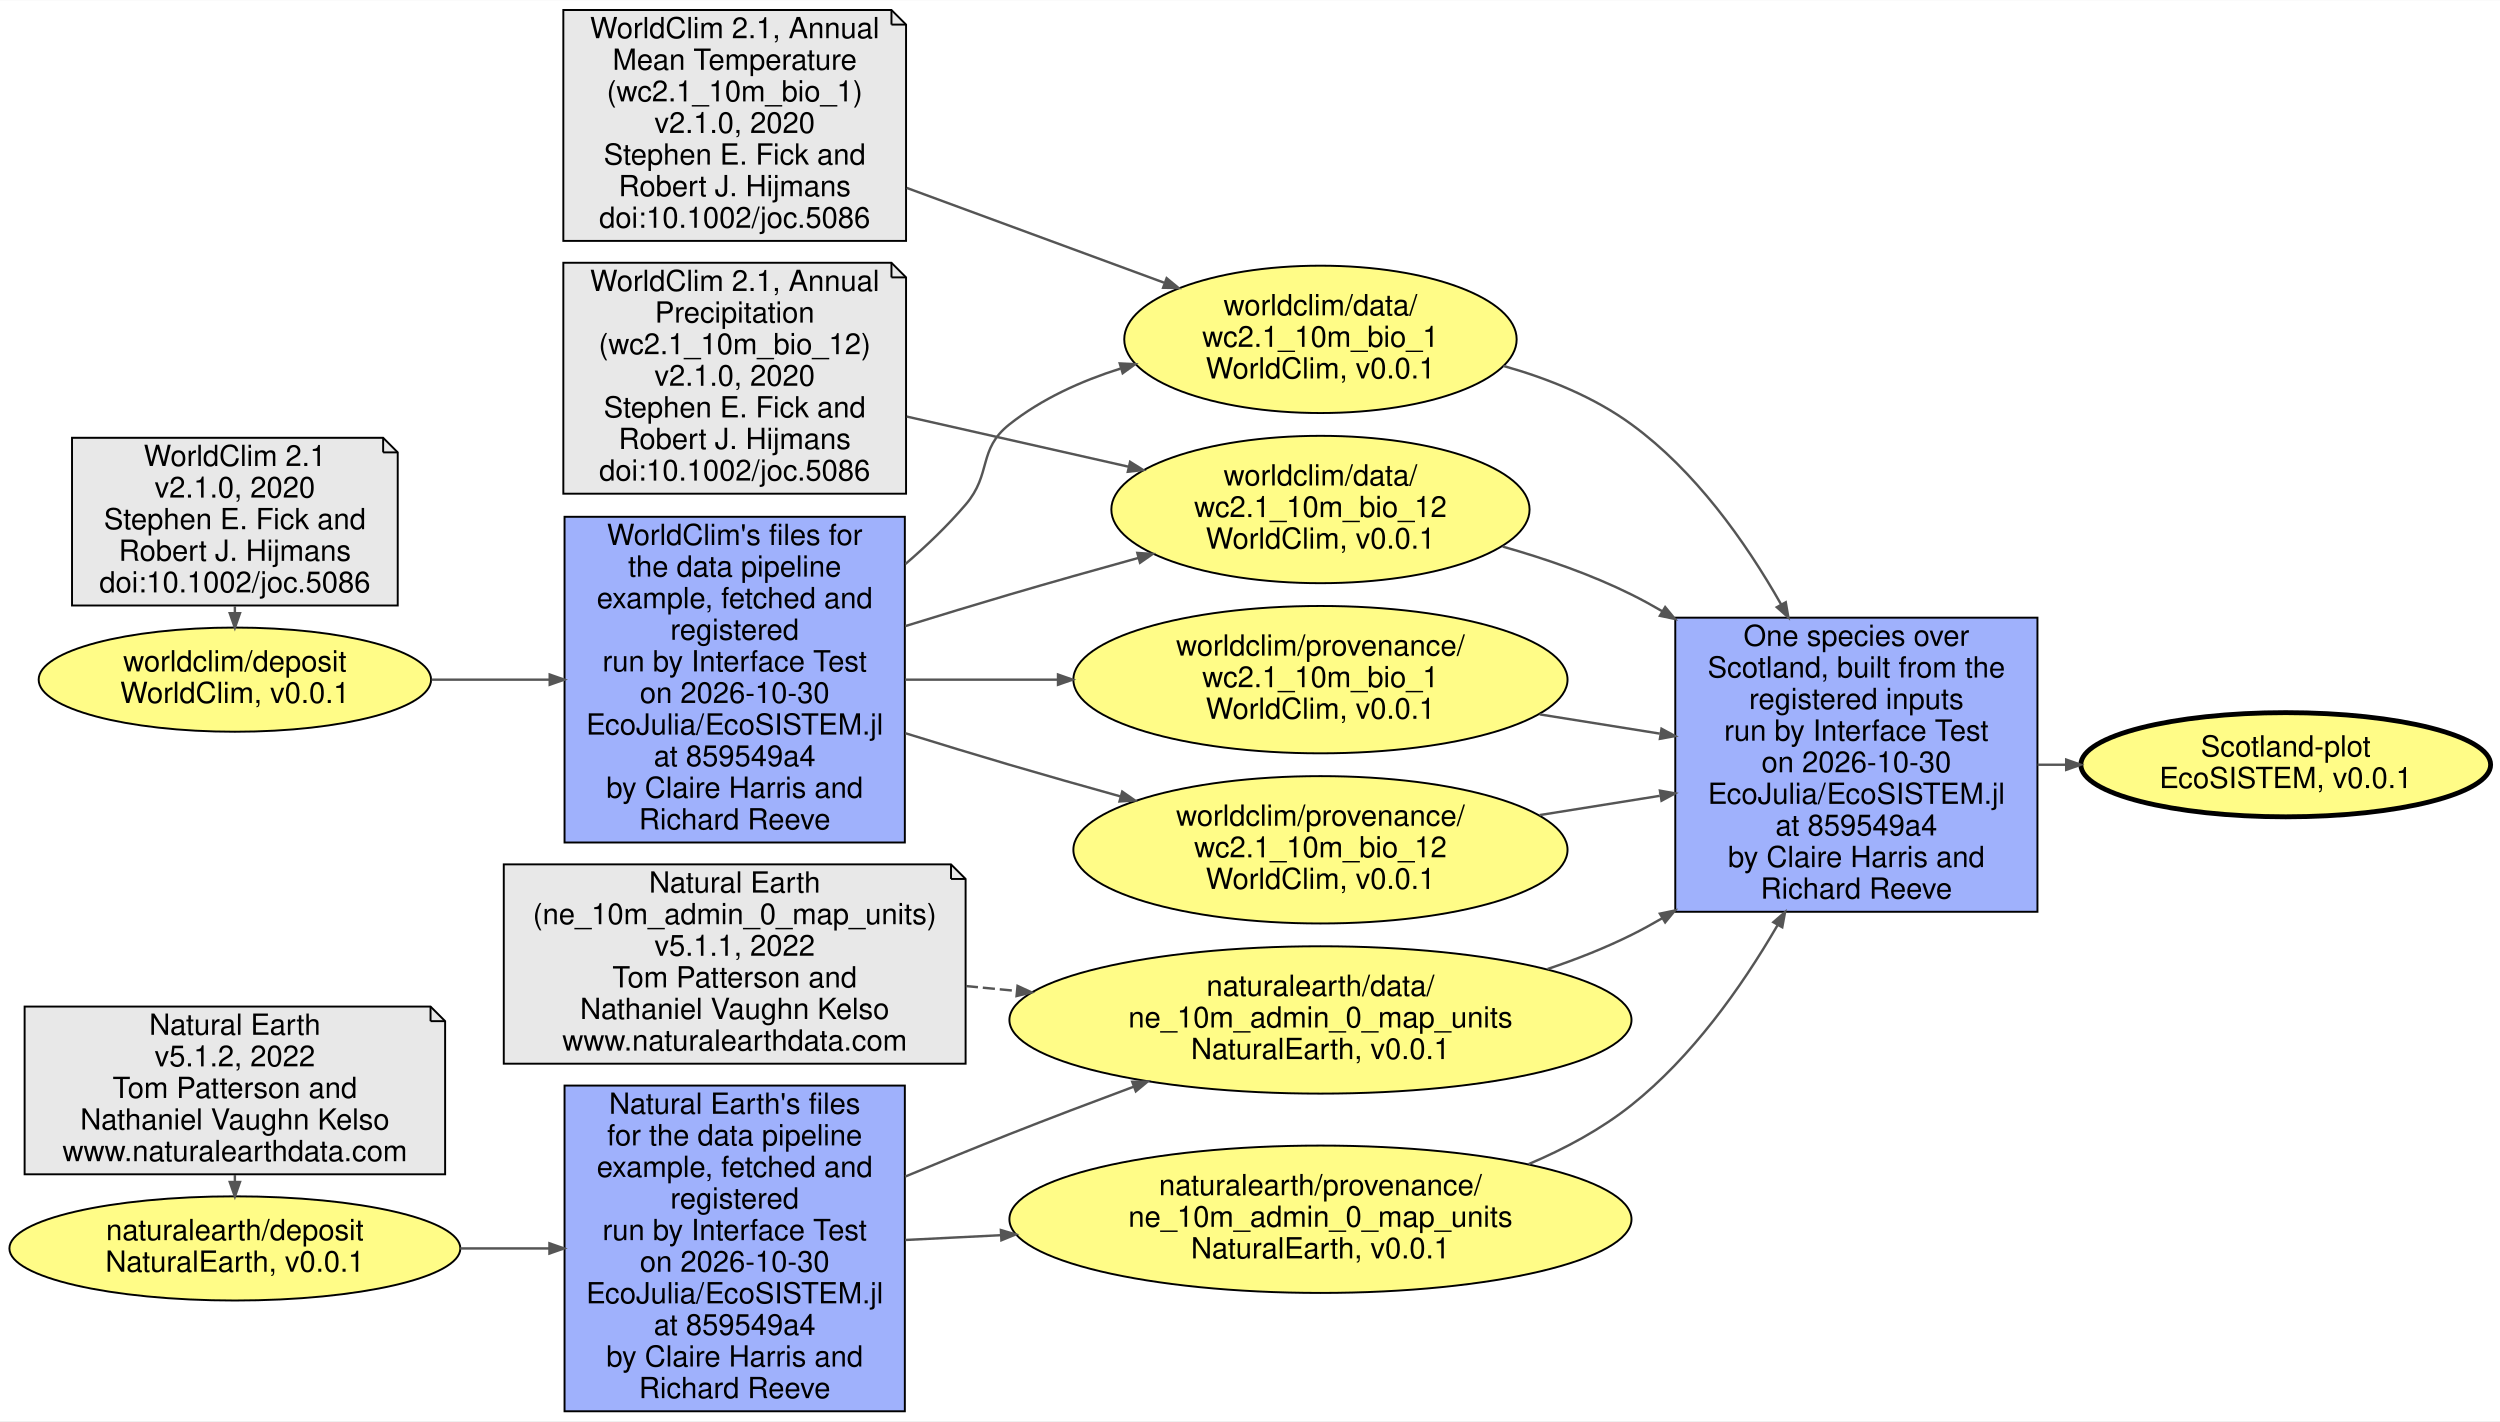
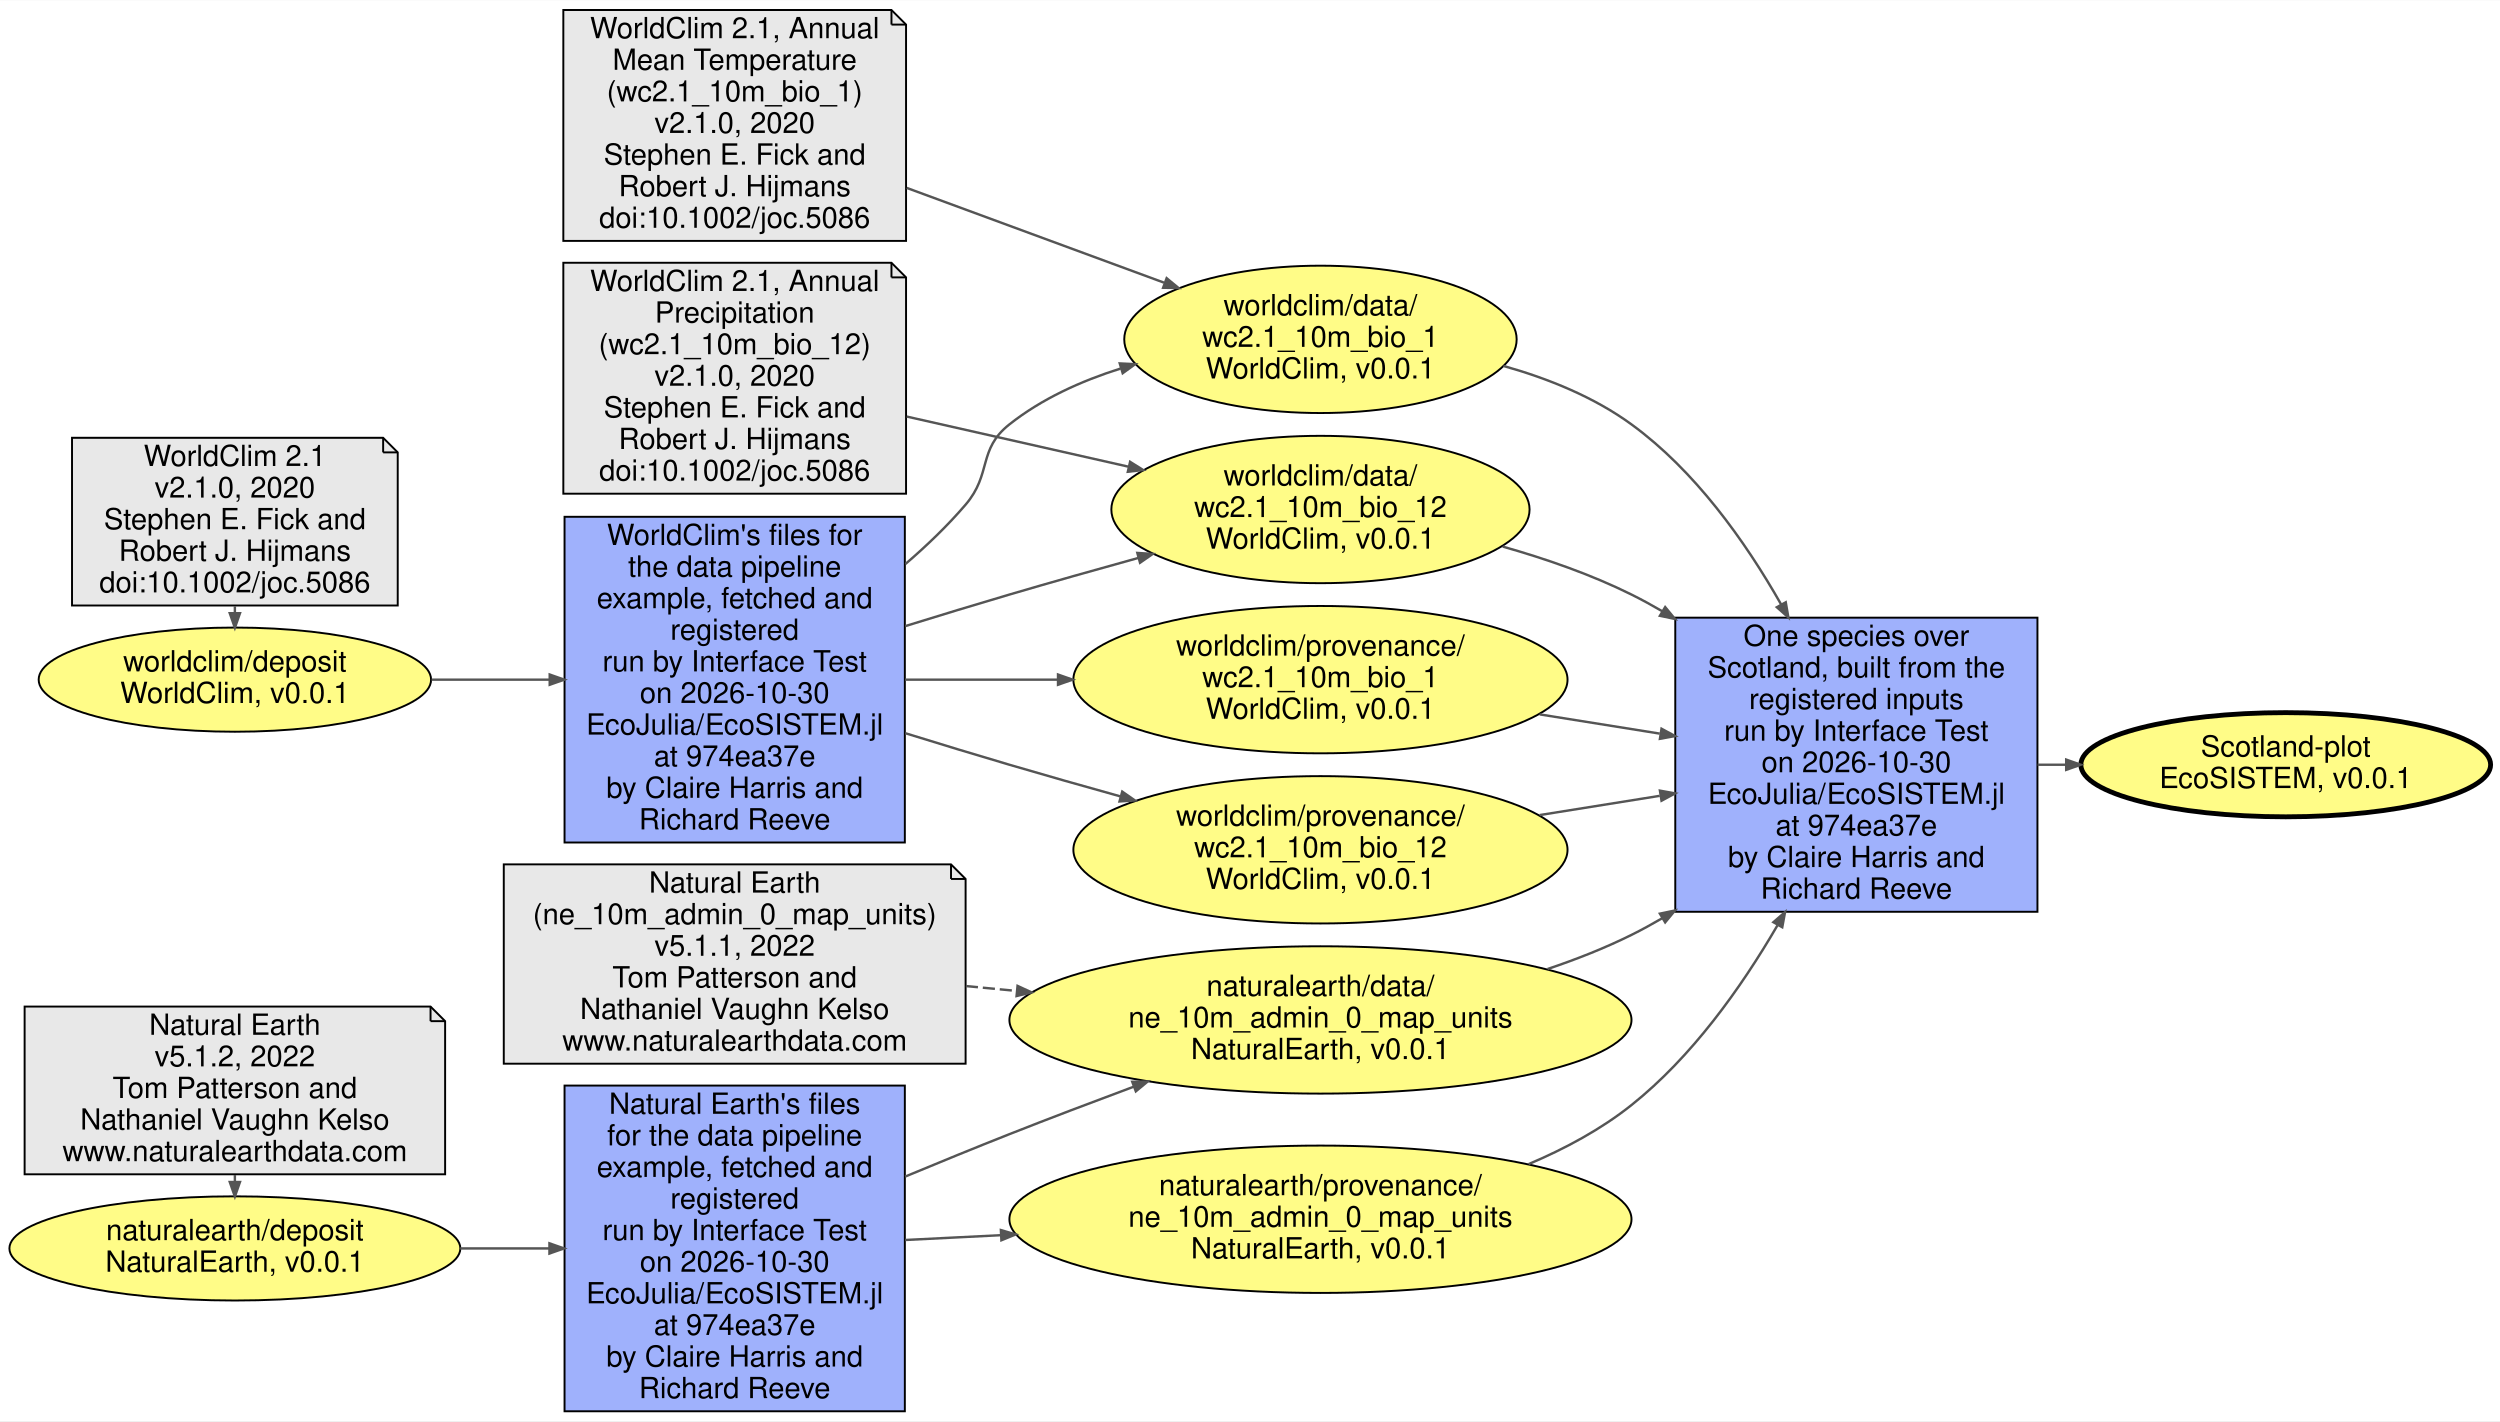
<svg xmlns="http://www.w3.org/2000/svg" width="1029pt" height="585pt" viewBox="0.00 0.00 1028.53 584.50">
  <g id="graph0" class="graph" transform="scale(1 1) rotate(0) translate(4 580.5)">
    <polygon fill="white" stroke="transparent" points="-4,4 -4,-580.5 1024.53,-580.5 1024.53,4 -4,4" />
    <g id="node1" class="node">
      <ellipse fill="#fffc87" stroke="black" stroke-width="2" cx="936.38" cy="-266" rx="84.29" ry="21.43" />
      <text text-anchor="middle" x="936.38" y="-269.4" font-family="Helvetica,sans-Serif" font-size="12.00">Scotland-plot</text>
      <text text-anchor="middle" x="936.38" y="-256.4" font-family="Helvetica,sans-Serif" font-size="12.00">EcoSISTEM, v0.0.1</text>
    </g>
    <g id="node2" class="node">
      <ellipse fill="#fffc87" stroke="black" stroke-width="0.8" cx="539.25" cy="-441" rx="80.72" ry="30.31" />
      <text text-anchor="middle" x="539.25" y="-450.9" font-family="Helvetica,sans-Serif" font-size="12.00">worldclim/data/</text>
      <text text-anchor="middle" x="539.25" y="-437.9" font-family="Helvetica,sans-Serif" font-size="12.00">wc2.1_10m_bio_1</text>
      <text text-anchor="middle" x="539.25" y="-424.9" font-family="Helvetica,sans-Serif" font-size="12.00">WorldClim, v0.0.1</text>
    </g>
    <g id="node15" class="node">
      <polygon fill="#9fb1fc" stroke="black" stroke-width="0.8" points="834.23,-326.5 685.23,-326.5 685.23,-205.5 834.23,-205.5 834.23,-326.5" />
      <text text-anchor="middle" x="759.73" y="-314.9" font-family="Helvetica,sans-Serif" font-size="12.00">One species over</text>
      <text text-anchor="middle" x="759.73" y="-301.9" font-family="Helvetica,sans-Serif" font-size="12.00">Scotland, built from the</text>
      <text text-anchor="middle" x="759.73" y="-288.9" font-family="Helvetica,sans-Serif" font-size="12.00">registered inputs</text>
      <text text-anchor="middle" x="759.73" y="-275.9" font-family="Helvetica,sans-Serif" font-size="12.00">run by Interface Test</text>
      <text text-anchor="middle" x="759.73" y="-262.9" font-family="Helvetica,sans-Serif" font-size="12.00">on 2026-10-30</text>
      <text text-anchor="middle" x="759.73" y="-249.9" font-family="Helvetica,sans-Serif" font-size="12.00">EcoJulia/EcoSISTEM.jl</text>
-       <text text-anchor="middle" x="759.73" y="-236.9" font-family="Helvetica,sans-Serif" font-size="12.00">at 859549a4</text>
+       <text text-anchor="middle" x="759.73" y="-236.9" font-family="Helvetica,sans-Serif" font-size="12.00">at 974ea37e</text>
      <text text-anchor="middle" x="759.73" y="-223.9" font-family="Helvetica,sans-Serif" font-size="12.00">by Claire Harris and</text>
      <text text-anchor="middle" x="759.73" y="-210.9" font-family="Helvetica,sans-Serif" font-size="12.00">Richard Reeve</text>
    </g>
    <g id="edge6" class="edge">
      <path fill="none" stroke="#555555" d="M614.51,-430.07C632.94,-424.89 651.81,-417.26 667.23,-406 693.18,-387.06 713.79,-358.35 728.83,-331.85" />
      <polygon fill="#555555" stroke="#555555" points="730.68,-332.84 731.76,-326.58 727.01,-330.8 730.68,-332.84" />
    </g>
    <g id="node3" class="node">
      <polygon fill="#e8e8e8" stroke="black" stroke-width="0.8" points="362.76,-576.5 227.76,-576.5 227.76,-481.5 368.76,-481.5 368.76,-570.5 362.76,-576.5" />
      <polyline fill="none" stroke="black" stroke-width="0.8" points="362.76,-576.5 362.76,-570.5 " />
      <polyline fill="none" stroke="black" stroke-width="0.8" points="368.76,-570.5 362.76,-570.5 " />
      <text text-anchor="middle" x="298.26" y="-564.9" font-family="Helvetica,sans-Serif" font-size="12.00">WorldClim 2.1, Annual</text>
      <text text-anchor="middle" x="298.26" y="-551.9" font-family="Helvetica,sans-Serif" font-size="12.00">Mean Temperature</text>
      <text text-anchor="middle" x="298.26" y="-538.9" font-family="Helvetica,sans-Serif" font-size="12.00">(wc2.1_10m_bio_1)</text>
      <text text-anchor="middle" x="298.26" y="-525.9" font-family="Helvetica,sans-Serif" font-size="12.00">v2.1.0, 2020</text>
      <text text-anchor="middle" x="298.26" y="-512.9" font-family="Helvetica,sans-Serif" font-size="12.00">Stephen E. Fick and</text>
      <text text-anchor="middle" x="298.26" y="-499.9" font-family="Helvetica,sans-Serif" font-size="12.00">Robert J. Hijmans</text>
      <text text-anchor="middle" x="298.26" y="-486.9" font-family="Helvetica,sans-Serif" font-size="12.00">doi:10.1002/joc.5086</text>
    </g>
    <g id="edge1" class="edge">
      <path fill="none" stroke="#555555" d="M369.03,-503.31C402.49,-490.99 442.29,-476.33 474.88,-464.33" />
      <polygon fill="#555555" stroke="#555555" points="475.97,-466.17 480.87,-462.13 474.52,-462.23 475.97,-466.17" />
    </g>
    <g id="node4" class="node">
      <ellipse fill="#fffc87" stroke="black" stroke-width="0.8" cx="539.25" cy="-371" rx="86.03" ry="30.31" />
      <text text-anchor="middle" x="539.25" y="-380.9" font-family="Helvetica,sans-Serif" font-size="12.00">worldclim/data/</text>
      <text text-anchor="middle" x="539.25" y="-367.9" font-family="Helvetica,sans-Serif" font-size="12.00">wc2.1_10m_bio_12</text>
      <text text-anchor="middle" x="539.25" y="-354.9" font-family="Helvetica,sans-Serif" font-size="12.00">WorldClim, v0.0.1</text>
    </g>
    <g id="edge7" class="edge">
      <path fill="none" stroke="#555555" d="M614.22,-355.75C632.07,-350.69 650.75,-344.19 667.23,-336 671.45,-333.9 675.67,-331.6 679.85,-329.15" />
      <polygon fill="#555555" stroke="#555555" points="681.07,-330.86 685.12,-325.96 678.9,-327.27 681.07,-330.86" />
    </g>
    <g id="node5" class="node">
      <polygon fill="#e8e8e8" stroke="black" stroke-width="0.8" points="362.76,-472.5 227.76,-472.5 227.76,-377.5 368.76,-377.5 368.76,-466.5 362.76,-472.5" />
      <polyline fill="none" stroke="black" stroke-width="0.8" points="362.76,-472.5 362.76,-466.5 " />
      <polyline fill="none" stroke="black" stroke-width="0.8" points="368.76,-466.5 362.76,-466.5 " />
      <text text-anchor="middle" x="298.26" y="-460.9" font-family="Helvetica,sans-Serif" font-size="12.00">WorldClim 2.1, Annual</text>
      <text text-anchor="middle" x="298.26" y="-447.9" font-family="Helvetica,sans-Serif" font-size="12.00">Precipitation</text>
      <text text-anchor="middle" x="298.26" y="-434.9" font-family="Helvetica,sans-Serif" font-size="12.00">(wc2.1_10m_bio_12)</text>
      <text text-anchor="middle" x="298.26" y="-421.9" font-family="Helvetica,sans-Serif" font-size="12.00">v2.1.0, 2020</text>
      <text text-anchor="middle" x="298.26" y="-408.9" font-family="Helvetica,sans-Serif" font-size="12.00">Stephen E. Fick and</text>
      <text text-anchor="middle" x="298.26" y="-395.9" font-family="Helvetica,sans-Serif" font-size="12.00">Robert J. Hijmans</text>
      <text text-anchor="middle" x="298.26" y="-382.9" font-family="Helvetica,sans-Serif" font-size="12.00">doi:10.1002/joc.5086</text>
    </g>
    <g id="edge2" class="edge">
      <path fill="none" stroke="#555555" d="M369.03,-409.24C397.58,-402.78 430.75,-395.29 460.11,-388.65" />
      <polygon fill="#555555" stroke="#555555" points="460.93,-390.62 466.32,-387.25 460,-386.53 460.93,-390.62" />
    </g>
    <g id="node6" class="node">
      <ellipse fill="#fffc87" stroke="black" stroke-width="0.8" cx="539.25" cy="-301" rx="101.65" ry="30.31" />
      <text text-anchor="middle" x="539.25" y="-310.9" font-family="Helvetica,sans-Serif" font-size="12.00">worldclim/provenance/</text>
      <text text-anchor="middle" x="539.25" y="-297.9" font-family="Helvetica,sans-Serif" font-size="12.00">wc2.1_10m_bio_1</text>
      <text text-anchor="middle" x="539.25" y="-284.9" font-family="Helvetica,sans-Serif" font-size="12.00">WorldClim, v0.0.1</text>
    </g>
    <g id="edge8" class="edge">
      <path fill="none" stroke="#555555" d="M629.43,-286.71C645.78,-284.09 662.76,-281.37 678.82,-278.8" />
      <polygon fill="#555555" stroke="#555555" points="679.57,-280.81 685.17,-277.79 678.91,-276.66 679.57,-280.81" />
    </g>
    <g id="node7" class="node">
      <ellipse fill="#fffc87" stroke="black" stroke-width="0.8" cx="539.25" cy="-231" rx="101.65" ry="30.31" />
      <text text-anchor="middle" x="539.25" y="-240.9" font-family="Helvetica,sans-Serif" font-size="12.00">worldclim/provenance/</text>
      <text text-anchor="middle" x="539.25" y="-227.9" font-family="Helvetica,sans-Serif" font-size="12.00">wc2.1_10m_bio_12</text>
      <text text-anchor="middle" x="539.25" y="-214.9" font-family="Helvetica,sans-Serif" font-size="12.00">WorldClim, v0.0.1</text>
    </g>
    <g id="edge9" class="edge">
      <path fill="none" stroke="#555555" d="M629.43,-245.29C645.78,-247.91 662.76,-250.63 678.82,-253.2" />
      <polygon fill="#555555" stroke="#555555" points="678.91,-255.34 685.17,-254.21 679.57,-251.19 678.91,-255.34" />
    </g>
    <g id="node8" class="node">
      <ellipse fill="#fffc87" stroke="black" stroke-width="0.8" cx="539.25" cy="-161" rx="127.97" ry="30.31" />
      <text text-anchor="middle" x="539.25" y="-170.9" font-family="Helvetica,sans-Serif" font-size="12.00">naturalearth/data/</text>
      <text text-anchor="middle" x="539.25" y="-157.9" font-family="Helvetica,sans-Serif" font-size="12.00">ne_10m_admin_0_map_units</text>
      <text text-anchor="middle" x="539.25" y="-144.9" font-family="Helvetica,sans-Serif" font-size="12.00">NaturalEarth, v0.0.1</text>
    </g>
    <g id="edge10" class="edge">
      <path fill="none" stroke="#555555" d="M632.68,-181.95C644.58,-185.95 656.38,-190.61 667.23,-196 671.45,-198.1 675.67,-200.4 679.85,-202.85" />
      <polygon fill="#555555" stroke="#555555" points="678.9,-204.73 685.12,-206.04 681.07,-201.14 678.9,-204.73" />
    </g>
    <g id="node9" class="node">
      <polygon fill="#e8e8e8" stroke="black" stroke-width="0.8" points="387.26,-225 203.26,-225 203.26,-143 393.26,-143 393.26,-219 387.26,-225" />
      <polyline fill="none" stroke="black" stroke-width="0.8" points="387.26,-225 387.26,-219 " />
      <polyline fill="none" stroke="black" stroke-width="0.8" points="393.26,-219 387.26,-219 " />
      <text text-anchor="middle" x="298.26" y="-213.4" font-family="Helvetica,sans-Serif" font-size="12.00">Natural Earth</text>
      <text text-anchor="middle" x="298.26" y="-200.4" font-family="Helvetica,sans-Serif" font-size="12.00">(ne_10m_admin_0_map_units)</text>
      <text text-anchor="middle" x="298.26" y="-187.4" font-family="Helvetica,sans-Serif" font-size="12.00">v5.1.1, 2022</text>
      <text text-anchor="middle" x="298.26" y="-174.4" font-family="Helvetica,sans-Serif" font-size="12.00">Tom Patterson and</text>
      <text text-anchor="middle" x="298.26" y="-161.4" font-family="Helvetica,sans-Serif" font-size="12.00">Nathaniel Vaughn Kelso</text>
      <text text-anchor="middle" x="298.26" y="-148.4" font-family="Helvetica,sans-Serif" font-size="12.00">www.naturalearthdata.com</text>
    </g>
    <g id="edge4" class="edge">
      <path fill="none" stroke="#555555" stroke-dasharray="5,2" d="M393.37,-174.94C400.17,-174.29 407.09,-173.62 414.03,-172.96" />
      <polygon fill="#555555" stroke="#555555" points="414.63,-175.01 420.4,-172.34 414.23,-170.83 414.63,-175.01" />
    </g>
    <g id="node10" class="node">
      <ellipse fill="#fffc87" stroke="black" stroke-width="0.8" cx="539.25" cy="-79" rx="127.97" ry="30.31" />
      <text text-anchor="middle" x="539.25" y="-88.9" font-family="Helvetica,sans-Serif" font-size="12.00">naturalearth/provenance/</text>
      <text text-anchor="middle" x="539.25" y="-75.9" font-family="Helvetica,sans-Serif" font-size="12.00">ne_10m_admin_0_map_units</text>
      <text text-anchor="middle" x="539.25" y="-62.9" font-family="Helvetica,sans-Serif" font-size="12.00">NaturalEarth, v0.0.1</text>
    </g>
    <g id="edge11" class="edge">
      <path fill="none" stroke="#555555" d="M624.89,-101.69C639.92,-108.05 654.74,-116.03 667.23,-126 691.93,-145.69 712.15,-173.92 727.25,-199.88" />
      <polygon fill="#555555" stroke="#555555" points="725.59,-201.21 730.4,-205.38 729.24,-199.13 725.59,-201.21" />
    </g>
    <g id="node11" class="node">
      <ellipse fill="#fffc87" stroke="black" stroke-width="0.8" cx="92.63" cy="-301" rx="80.72" ry="21.43" />
      <text text-anchor="middle" x="92.63" y="-304.4" font-family="Helvetica,sans-Serif" font-size="12.00">worldclim/deposit</text>
      <text text-anchor="middle" x="92.63" y="-291.4" font-family="Helvetica,sans-Serif" font-size="12.00">WorldClim, v0.0.1</text>
    </g>
    <g id="node16" class="node">
      <polygon fill="#9fb1fc" stroke="black" stroke-width="0.8" points="368.26,-368 228.26,-368 228.26,-234 368.26,-234 368.26,-368" />
      <text text-anchor="middle" x="298.26" y="-356.4" font-family="Helvetica,sans-Serif" font-size="12.00">WorldClim's files for</text>
      <text text-anchor="middle" x="298.26" y="-343.4" font-family="Helvetica,sans-Serif" font-size="12.00">the data pipeline</text>
      <text text-anchor="middle" x="298.26" y="-330.4" font-family="Helvetica,sans-Serif" font-size="12.00">example, fetched and</text>
      <text text-anchor="middle" x="298.26" y="-317.4" font-family="Helvetica,sans-Serif" font-size="12.00">registered</text>
      <text text-anchor="middle" x="298.26" y="-304.4" font-family="Helvetica,sans-Serif" font-size="12.00">run by Interface Test</text>
      <text text-anchor="middle" x="298.26" y="-291.4" font-family="Helvetica,sans-Serif" font-size="12.00">on 2026-10-30</text>
      <text text-anchor="middle" x="298.26" y="-278.4" font-family="Helvetica,sans-Serif" font-size="12.00">EcoJulia/EcoSISTEM.jl</text>
-       <text text-anchor="middle" x="298.26" y="-265.4" font-family="Helvetica,sans-Serif" font-size="12.00">at 859549a4</text>
+       <text text-anchor="middle" x="298.26" y="-265.4" font-family="Helvetica,sans-Serif" font-size="12.00">at 974ea37e</text>
      <text text-anchor="middle" x="298.26" y="-252.4" font-family="Helvetica,sans-Serif" font-size="12.00">by Claire Harris and</text>
      <text text-anchor="middle" x="298.26" y="-239.4" font-family="Helvetica,sans-Serif" font-size="12.00">Richard Reeve</text>
    </g>
    <g id="edge12" class="edge">
      <path fill="none" stroke="#555555" d="M173.53,-301C189.46,-301 206.15,-301 221.93,-301" />
      <polygon fill="#555555" stroke="#555555" points="222.16,-303.1 228.16,-301 222.16,-298.9 222.16,-303.1" />
    </g>
    <g id="node12" class="node">
      <polygon fill="#e8e8e8" stroke="black" stroke-width="0.8" points="153.63,-400.5 25.63,-400.5 25.63,-331.5 159.63,-331.5 159.63,-394.5 153.63,-400.5" />
      <polyline fill="none" stroke="black" stroke-width="0.8" points="153.63,-400.5 153.63,-394.5 " />
      <polyline fill="none" stroke="black" stroke-width="0.8" points="159.63,-394.5 153.63,-394.5 " />
      <text text-anchor="middle" x="92.63" y="-388.9" font-family="Helvetica,sans-Serif" font-size="12.00">WorldClim 2.1</text>
      <text text-anchor="middle" x="92.63" y="-375.9" font-family="Helvetica,sans-Serif" font-size="12.00">v2.1.0, 2020</text>
      <text text-anchor="middle" x="92.63" y="-362.9" font-family="Helvetica,sans-Serif" font-size="12.00">Stephen E. Fick and</text>
      <text text-anchor="middle" x="92.63" y="-349.9" font-family="Helvetica,sans-Serif" font-size="12.00">Robert J. Hijmans</text>
      <text text-anchor="middle" x="92.63" y="-336.9" font-family="Helvetica,sans-Serif" font-size="12.00">doi:10.1002/joc.5086</text>
    </g>
    <g id="edge3" class="edge">
      <path fill="none" stroke="#555555" d="M92.63,-331.2C92.63,-330.27 92.63,-329.35 92.63,-328.43" />
      <polygon fill="#555555" stroke="#555555" points="94.73,-328.33 92.63,-322.33 90.53,-328.33 94.73,-328.33" />
    </g>
    <g id="node13" class="node">
      <ellipse fill="#fffc87" stroke="black" stroke-width="0.8" cx="92.63" cy="-67" rx="92.76" ry="21.43" />
      <text text-anchor="middle" x="92.63" y="-70.4" font-family="Helvetica,sans-Serif" font-size="12.00">naturalearth/deposit</text>
      <text text-anchor="middle" x="92.63" y="-57.4" font-family="Helvetica,sans-Serif" font-size="12.00">NaturalEarth, v0.0.1</text>
    </g>
    <g id="node17" class="node">
      <polygon fill="#9fb1fc" stroke="black" stroke-width="0.8" points="368.26,-134 228.26,-134 228.26,0 368.26,0 368.26,-134" />
      <text text-anchor="middle" x="298.26" y="-122.4" font-family="Helvetica,sans-Serif" font-size="12.00">Natural Earth's files</text>
      <text text-anchor="middle" x="298.26" y="-109.4" font-family="Helvetica,sans-Serif" font-size="12.00">for the data pipeline</text>
      <text text-anchor="middle" x="298.26" y="-96.4" font-family="Helvetica,sans-Serif" font-size="12.00">example, fetched and</text>
      <text text-anchor="middle" x="298.26" y="-83.4" font-family="Helvetica,sans-Serif" font-size="12.00">registered</text>
      <text text-anchor="middle" x="298.26" y="-70.4" font-family="Helvetica,sans-Serif" font-size="12.00">run by Interface Test</text>
      <text text-anchor="middle" x="298.26" y="-57.4" font-family="Helvetica,sans-Serif" font-size="12.00">on 2026-10-30</text>
      <text text-anchor="middle" x="298.26" y="-44.4" font-family="Helvetica,sans-Serif" font-size="12.00">EcoJulia/EcoSISTEM.jl</text>
-       <text text-anchor="middle" x="298.26" y="-31.4" font-family="Helvetica,sans-Serif" font-size="12.00">at 859549a4</text>
+       <text text-anchor="middle" x="298.26" y="-31.4" font-family="Helvetica,sans-Serif" font-size="12.00">at 974ea37e</text>
      <text text-anchor="middle" x="298.26" y="-18.4" font-family="Helvetica,sans-Serif" font-size="12.00">by Claire Harris and</text>
      <text text-anchor="middle" x="298.26" y="-5.4" font-family="Helvetica,sans-Serif" font-size="12.00">Richard Reeve</text>
    </g>
    <g id="edge13" class="edge">
      <path fill="none" stroke="#555555" d="M185.32,-67C197.55,-67 209.97,-67 221.87,-67" />
      <polygon fill="#555555" stroke="#555555" points="222.05,-69.1 228.05,-67 222.05,-64.9 222.05,-69.1" />
    </g>
    <g id="node14" class="node">
      <polygon fill="#e8e8e8" stroke="black" stroke-width="0.8" points="173.13,-166.5 6.13,-166.5 6.13,-97.5 179.13,-97.5 179.13,-160.5 173.13,-166.5" />
      <polyline fill="none" stroke="black" stroke-width="0.8" points="173.13,-166.5 173.13,-160.5 " />
      <polyline fill="none" stroke="black" stroke-width="0.8" points="179.13,-160.5 173.13,-160.5 " />
      <text text-anchor="middle" x="92.63" y="-154.9" font-family="Helvetica,sans-Serif" font-size="12.00">Natural Earth</text>
      <text text-anchor="middle" x="92.63" y="-141.9" font-family="Helvetica,sans-Serif" font-size="12.00">v5.1.2, 2022</text>
      <text text-anchor="middle" x="92.63" y="-128.9" font-family="Helvetica,sans-Serif" font-size="12.00">Tom Patterson and</text>
      <text text-anchor="middle" x="92.63" y="-115.9" font-family="Helvetica,sans-Serif" font-size="12.00">Nathaniel Vaughn Kelso</text>
      <text text-anchor="middle" x="92.63" y="-102.9" font-family="Helvetica,sans-Serif" font-size="12.00">www.naturalearthdata.com</text>
    </g>
    <g id="edge5" class="edge">
      <path fill="none" stroke="#555555" stroke-dasharray="5,2" d="M92.63,-97.2C92.63,-96.27 92.63,-95.35 92.63,-94.43" />
      <polygon fill="#555555" stroke="#555555" points="94.73,-94.33 92.63,-88.33 90.53,-94.33 94.73,-94.33" />
    </g>
    <g id="edge14" class="edge">
      <path fill="none" stroke="#555555" d="M834.29,-266C838.15,-266 842.04,-266 845.94,-266" />
      <polygon fill="#555555" stroke="#555555" points="846.06,-268.1 852.06,-266 846.06,-263.9 846.06,-268.1" />
    </g>
    <g id="edge15" class="edge">
      <path fill="none" stroke="#555555" d="M368.51,-348.58C377.37,-356.19 385.91,-364.41 393.26,-373 404.13,-385.69 398.17,-395.62 411.26,-406 424.51,-416.5 440.7,-423.85 457.02,-429" />
      <polygon fill="#555555" stroke="#555555" points="456.68,-431.1 463.03,-430.8 457.89,-427.07 456.68,-431.1" />
    </g>
    <g id="edge16" class="edge">
      <path fill="none" stroke="#555555" d="M368.45,-323.03C382.59,-327.41 397.39,-331.92 411.26,-336 428.41,-341.04 446.93,-346.27 464.37,-351.09" />
      <polygon fill="#555555" stroke="#555555" points="463.91,-353.14 470.25,-352.72 465.02,-349.09 463.91,-353.14" />
    </g>
    <g id="edge17" class="edge">
      <path fill="none" stroke="#555555" d="M368.39,-301C388.04,-301 409.93,-301 431.27,-301" />
      <polygon fill="#555555" stroke="#555555" points="431.28,-303.1 437.28,-301 431.28,-298.9 431.28,-303.1" />
    </g>
    <g id="edge18" class="edge">
      <path fill="none" stroke="#555555" d="M368.45,-278.97C382.59,-274.59 397.39,-270.08 411.26,-266 425.98,-261.67 441.71,-257.21 456.9,-252.98" />
      <polygon fill="#555555" stroke="#555555" points="457.7,-254.94 462.92,-251.31 456.58,-250.89 457.7,-254.94" />
    </g>
    <g id="edge19" class="edge">
      <path fill="none" stroke="#555555" d="M368.38,-96.55C382.52,-102.44 397.34,-108.5 411.26,-114 427.76,-120.51 445.57,-127.27 462.48,-133.56" />
      <polygon fill="#555555" stroke="#555555" points="461.82,-135.56 468.18,-135.68 463.29,-131.62 461.82,-135.56" />
    </g>
    <g id="edge20" class="edge">
      <path fill="none" stroke="#555555" d="M368.39,-70.47C380.82,-71.1 394.14,-71.76 407.66,-72.44" />
      <polygon fill="#555555" stroke="#555555" points="407.78,-74.55 413.88,-72.76 407.99,-70.36 407.78,-74.55" />
    </g>
  </g>
</svg>
